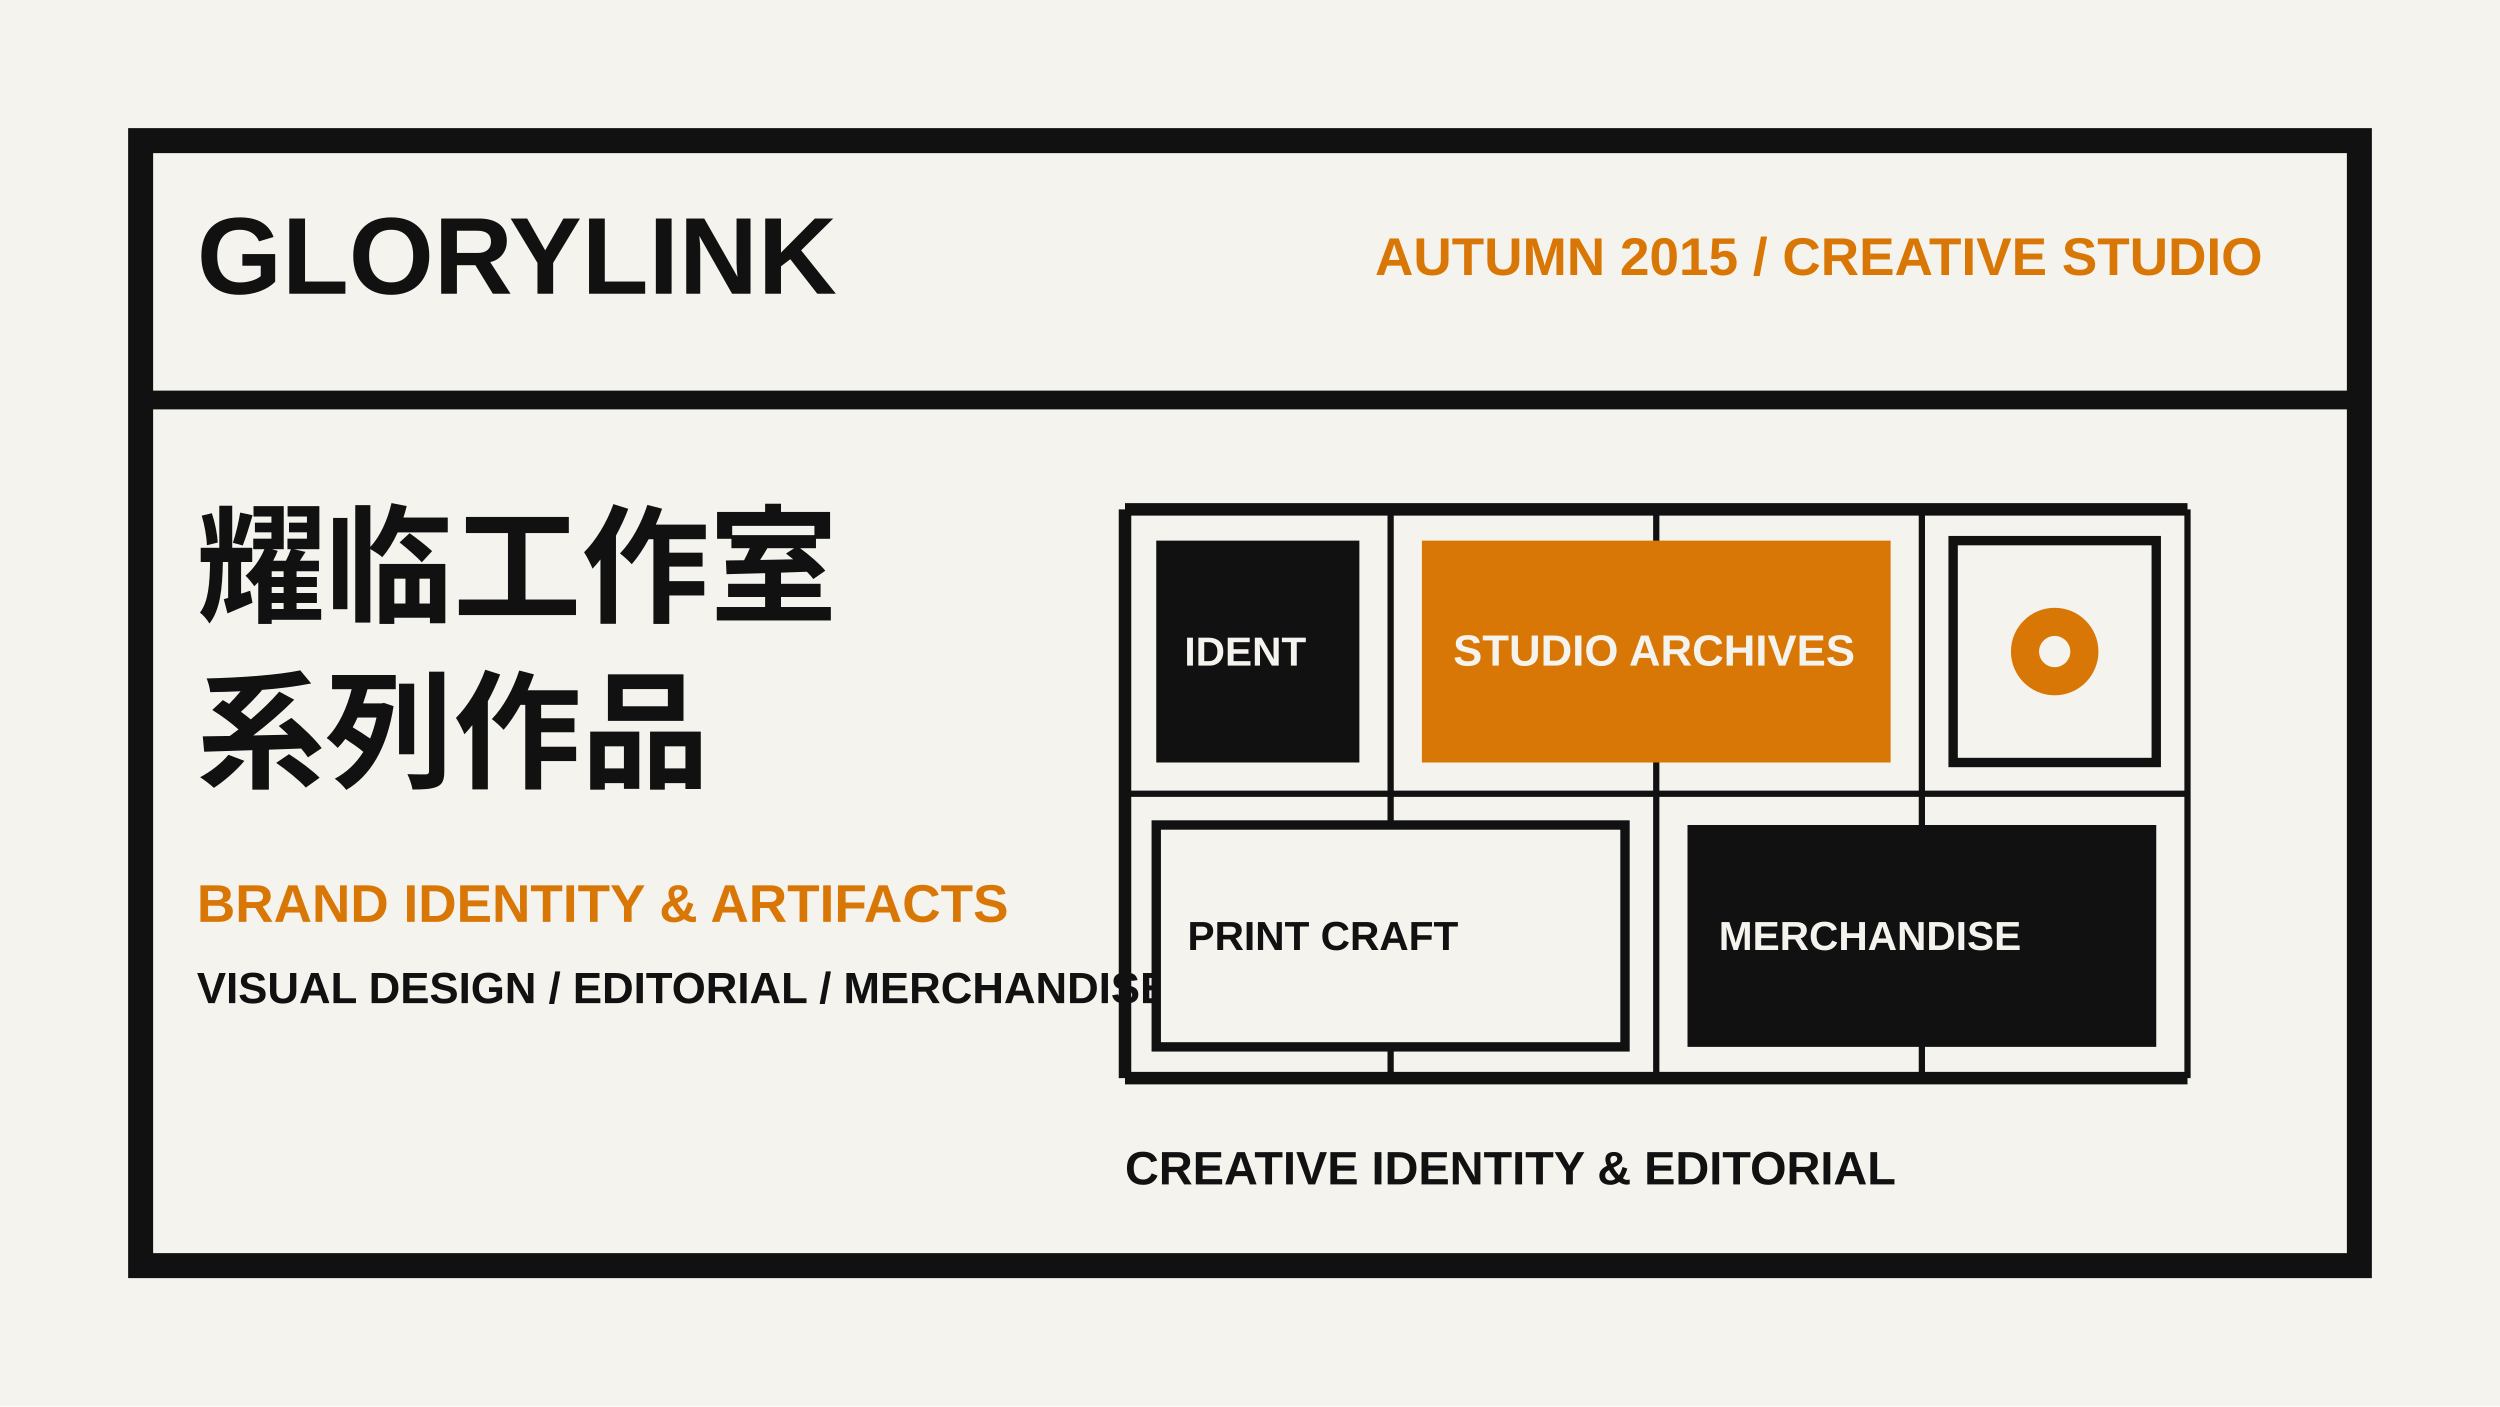
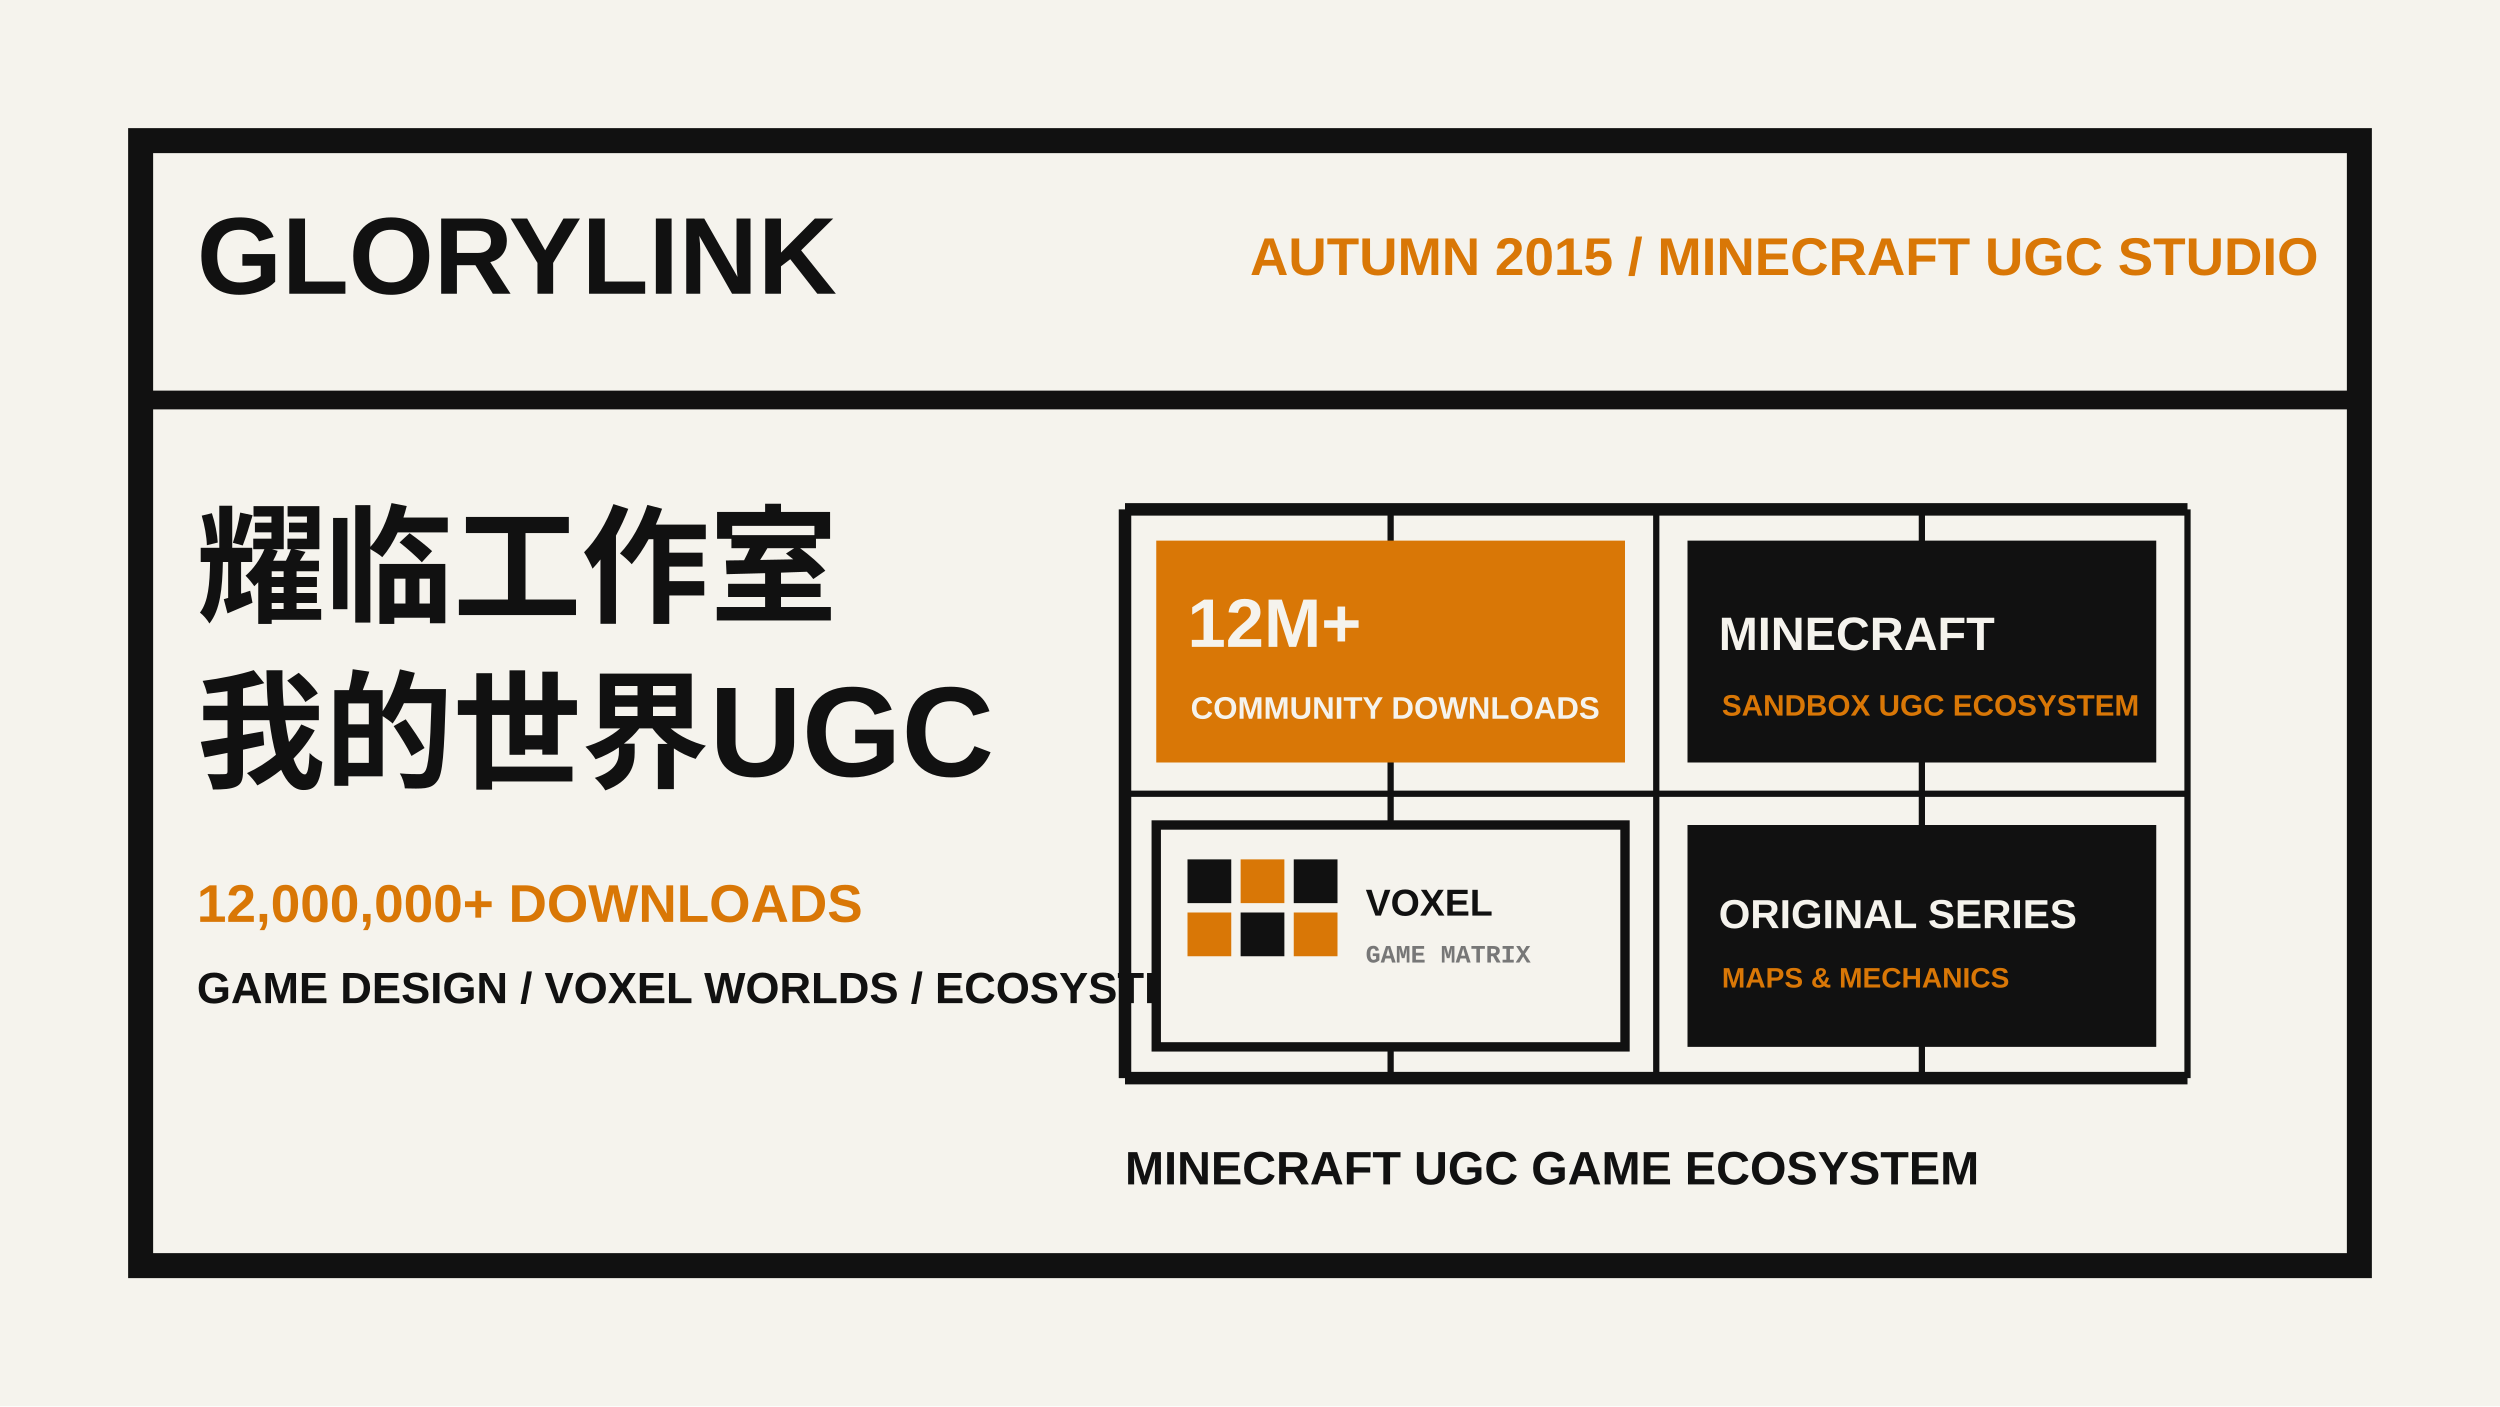
<svg xmlns="http://www.w3.org/2000/svg" width="1600" height="900" viewBox="0 0 1600 900" fill="none">
  <rect width="1600" height="900" fill="#F5F3ED" />
  <rect x="90" y="90" width="1420" height="720" stroke="#111111" stroke-width="16" />
  <path d="M90 256H1510" stroke="#111111" stroke-width="12" />
  <text x="126" y="188" fill="#111111" font-family="Arial, Helvetica, sans-serif" font-size="70" font-weight="900">GLORYLINK</text>
-   <text x="880" y="176" fill="#D97706" font-family="Arial, Helvetica, sans-serif" font-size="34" font-weight="900">AUTUMN 2015 / CREATIVE STUDIO</text>
+   <text x="800" y="176" fill="#D97706" font-family="Arial, Helvetica, sans-serif" font-size="34" font-weight="900">AUTUMN 2015 / MINECRAFT UGC STUDIO</text>
  <text x="126" y="392" fill="#111111" font-family="Arial, Helvetica, sans-serif" font-size="82" font-weight="900">耀临工作室</text>
-   <text x="126" y="498" fill="#111111" font-family="Arial, Helvetica, sans-serif" font-size="82" font-weight="900">系列作品</text>
-   <text x="126" y="590" fill="#D97706" font-family="Arial, Helvetica, sans-serif" font-size="34" font-weight="900">BRAND IDENTITY &amp; ARTIFACTS</text>
-   <text x="126" y="642" fill="#111111" font-family="Arial, Helvetica, sans-serif" font-size="28" font-weight="800">VISUAL DESIGN / EDITORIAL / MERCHANDISE</text>
+   <text x="126" y="498" fill="#111111" font-family="Arial, Helvetica, sans-serif" font-size="82" font-weight="900">我的世界UGC</text>
+   <text x="126" y="590" fill="#D97706" font-family="Arial, Helvetica, sans-serif" font-size="34" font-weight="900">12,000,000+ DOWNLOADS</text>
+   <text x="126" y="642" fill="#111111" font-family="Arial, Helvetica, sans-serif" font-size="28" font-weight="800">GAME DESIGN / VOXEL WORLDS / ECOSYSTEM</text>
  <path d="M720 326H1400" stroke="#111111" stroke-width="8" />
  <path d="M720 690H1400" stroke="#111111" stroke-width="8" />
  <path d="M720 326V690" stroke="#111111" stroke-width="8" />
  <path d="M890 326V690M1060 326V690M1230 326V690M1400 326V690" stroke="#111111" stroke-width="4" />
  <path d="M720 508H1400" stroke="#111111" stroke-width="4" />
-   <rect x="740" y="346" width="130" height="142" fill="#111111" />
-   <text x="758" y="426" fill="#F5F3ED" font-family="Arial, Helvetica, sans-serif" font-size="26" font-weight="900">IDENT</text>
-   <rect x="910" y="346" width="300" height="142" fill="#D97706" />
-   <text x="930" y="426" fill="#F5F3ED" font-family="Arial, Helvetica, sans-serif" font-size="28" font-weight="900">STUDIO ARCHIVES</text>
-   <rect x="1250" y="346" width="130" height="142" fill="#F5F3ED" stroke="#111111" stroke-width="6" />
-   <circle cx="1315" cy="417" r="28" fill="#D97706" />
-   <circle cx="1315" cy="417" r="10" fill="#F5F3ED" />
+   <rect x="740" y="346" width="300" height="142" fill="#D97706" />
+   <text x="760" y="414" fill="#F5F3ED" font-family="Arial, Helvetica, sans-serif" font-size="44" font-weight="900">12M+</text>
+   <text x="762" y="460" fill="#F5F3ED" font-family="Arial, Helvetica, sans-serif" font-size="20" font-weight="800">COMMUNITY DOWNLOADS</text>
+   <rect x="1080" y="346" width="300" height="142" fill="#111111" />
+   <text x="1100" y="416" fill="#F5F3ED" font-family="Arial, Helvetica, sans-serif" font-size="30" font-weight="900">MINECRAFT</text>
+   <text x="1102" y="458" fill="#D97706" font-family="Arial, Helvetica, sans-serif" font-size="19" font-weight="800">SANDBOX UGC ECOSYSTEM</text>
  <rect x="740" y="528" width="300" height="142" fill="#F5F3ED" stroke="#111111" stroke-width="6" />
-   <text x="760" y="608" fill="#111111" font-family="Arial, Helvetica, sans-serif" font-size="26" font-weight="900">PRINT CRAFT</text>
+   <g transform="translate(760, 550)">
+     <rect x="0" y="0" width="28" height="28" fill="#111111" />
+     <rect x="34" y="0" width="28" height="28" fill="#D97706" />
+     <rect x="68" y="0" width="28" height="28" fill="#111111" />
+     <rect x="0" y="34" width="28" height="28" fill="#D97706" />
+     <rect x="34" y="34" width="28" height="28" fill="#111111" />
+     <rect x="68" y="34" width="28" height="28" fill="#D97706" />
+     <text x="114" y="36" fill="#111111" font-family="Arial, Helvetica, sans-serif" font-size="24" font-weight="900">VOXEL</text>
+     <text x="114" y="66" fill="#777777" font-family="Courier New, monospace" font-size="16" font-weight="700">GAME MATRIX</text>
+   </g>
  <rect x="1080" y="528" width="300" height="142" fill="#111111" />
-   <text x="1100" y="608" fill="#F5F3ED" font-family="Arial, Helvetica, sans-serif" font-size="26" font-weight="900">MERCHANDISE</text>
-   <text x="720" y="758" fill="#111111" font-family="Arial, Helvetica, sans-serif" font-size="30" font-weight="900">CREATIVE IDENTITY &amp; EDITORIAL</text>
+   <text x="1100" y="594" fill="#F5F3ED" font-family="Arial, Helvetica, sans-serif" font-size="26" font-weight="900">ORIGINAL SERIES</text>
+   <text x="1102" y="632" fill="#D97706" font-family="Arial, Helvetica, sans-serif" font-size="18" font-weight="700">MAPS &amp; MECHANICS</text>
+   <text x="720" y="758" fill="#111111" font-family="Arial, Helvetica, sans-serif" font-size="30" font-weight="900">MINECRAFT UGC GAME ECOSYSTEM</text>
</svg>
